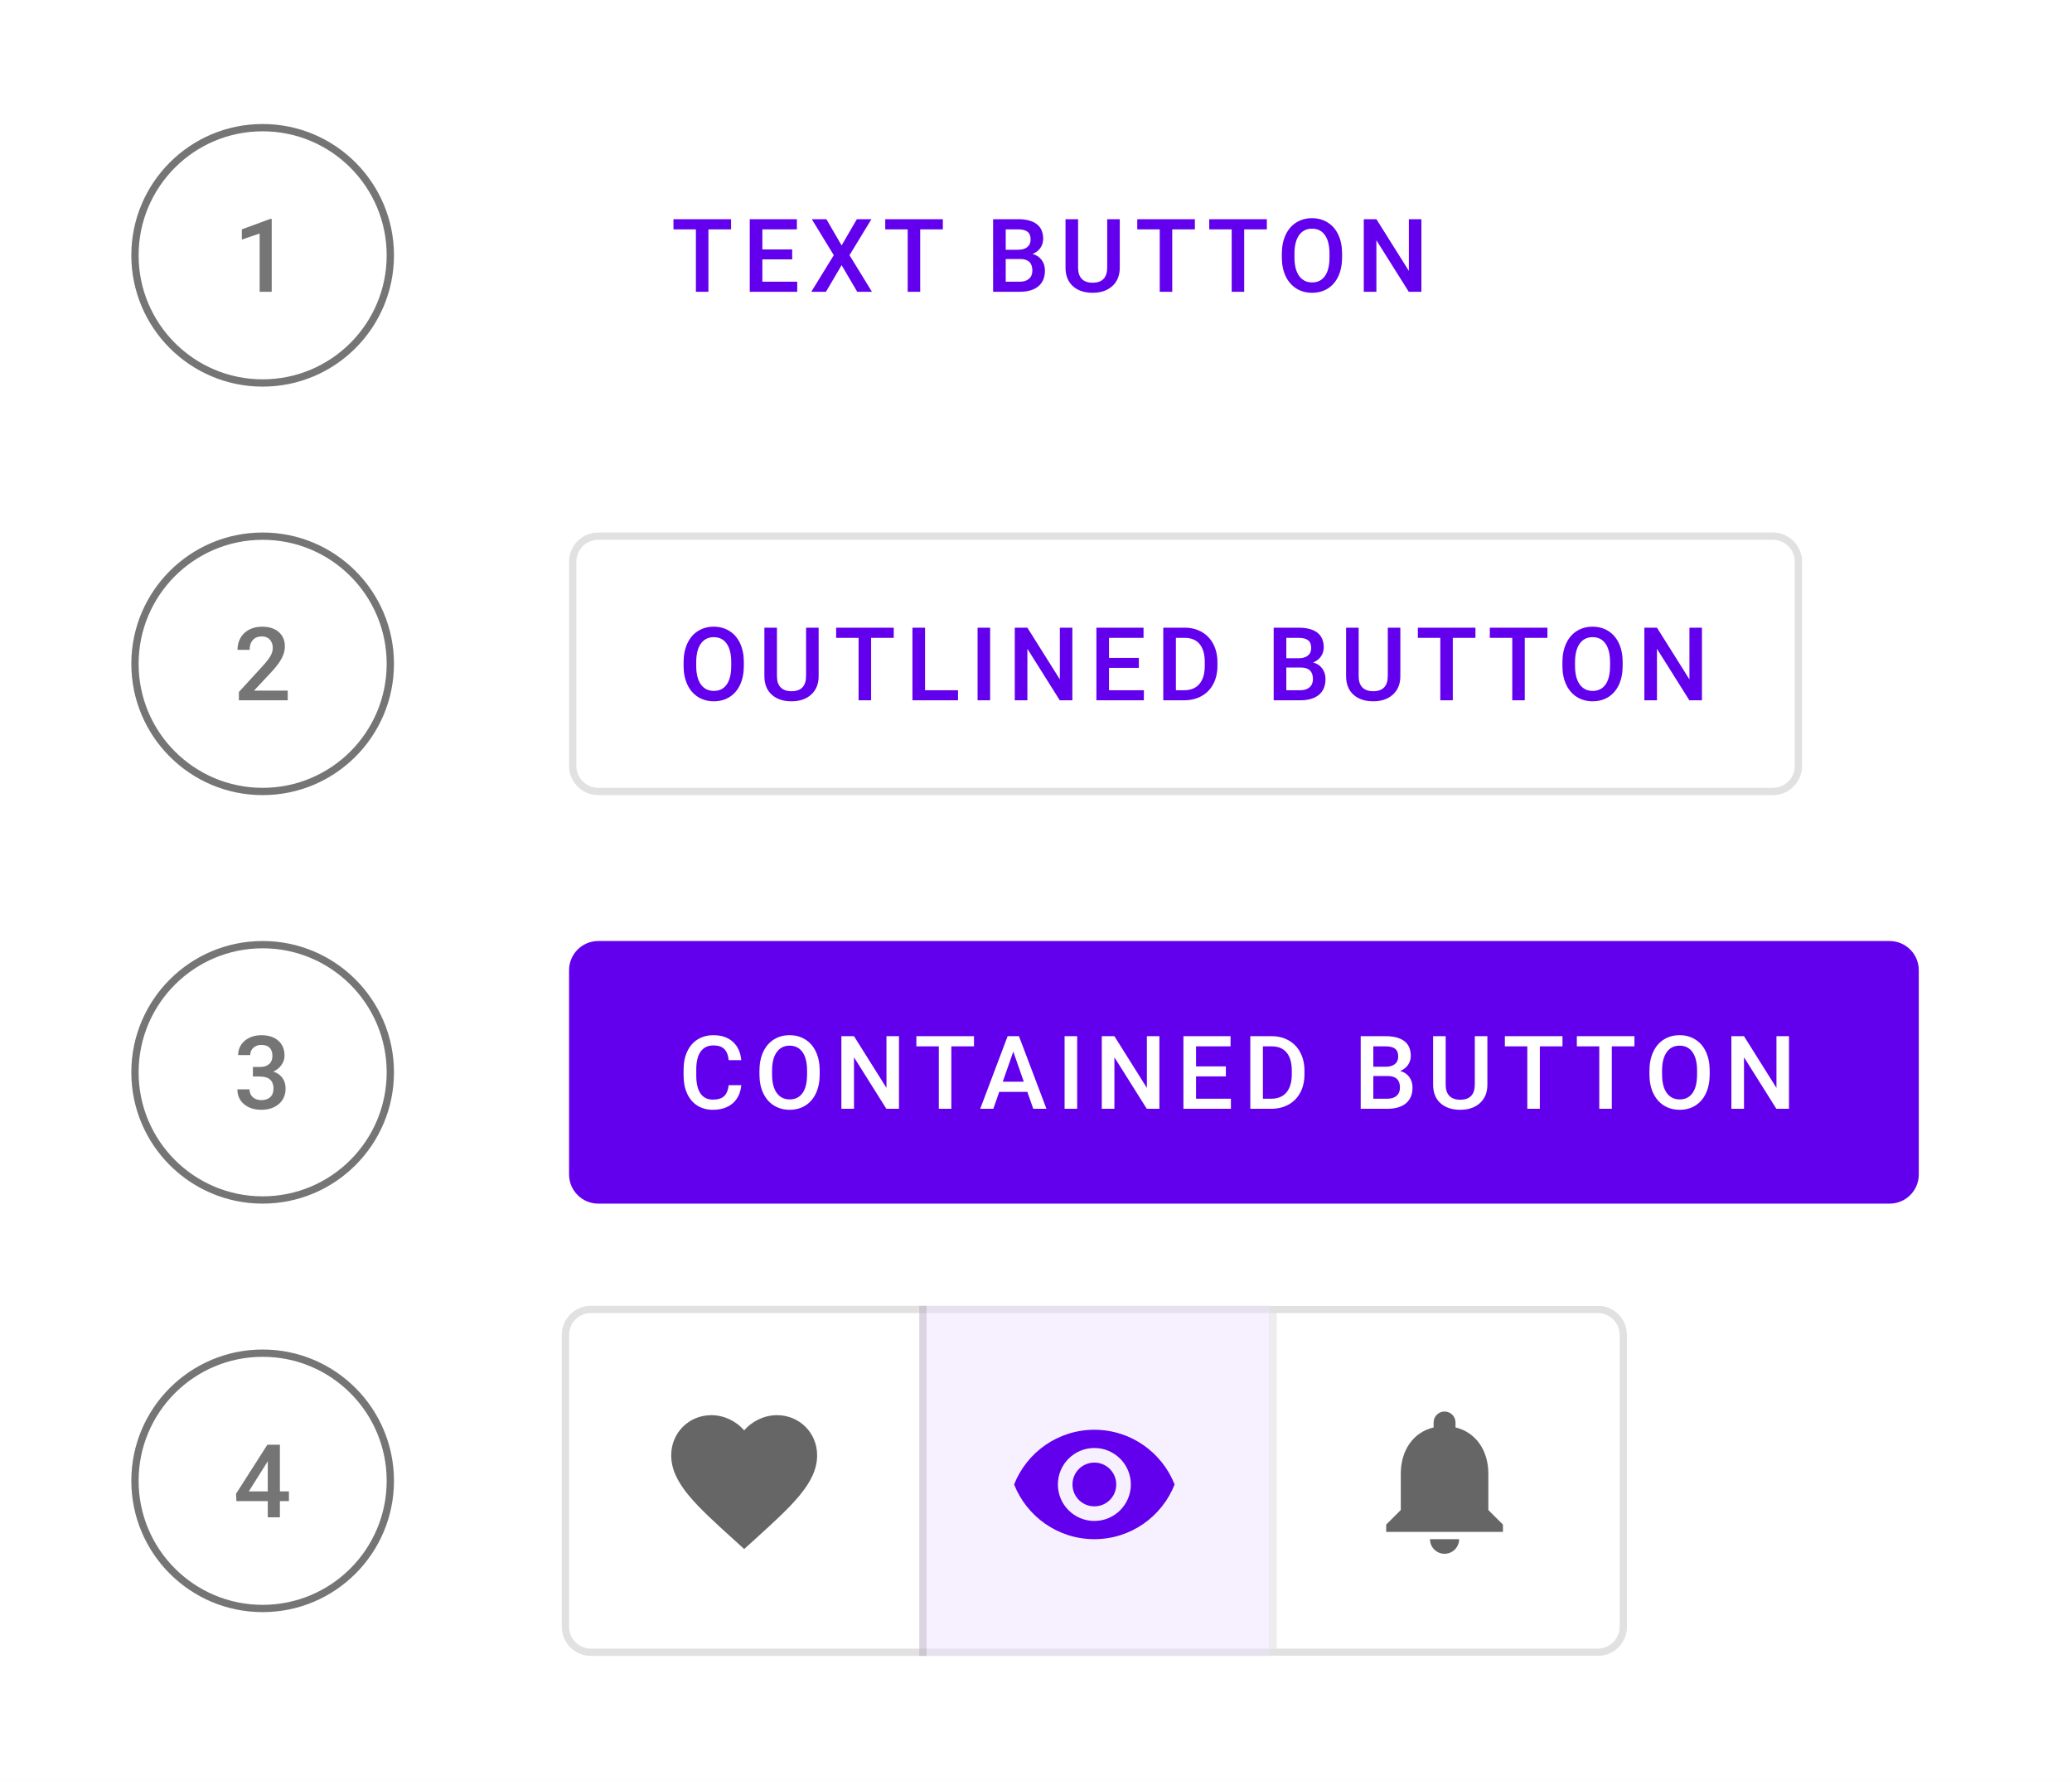
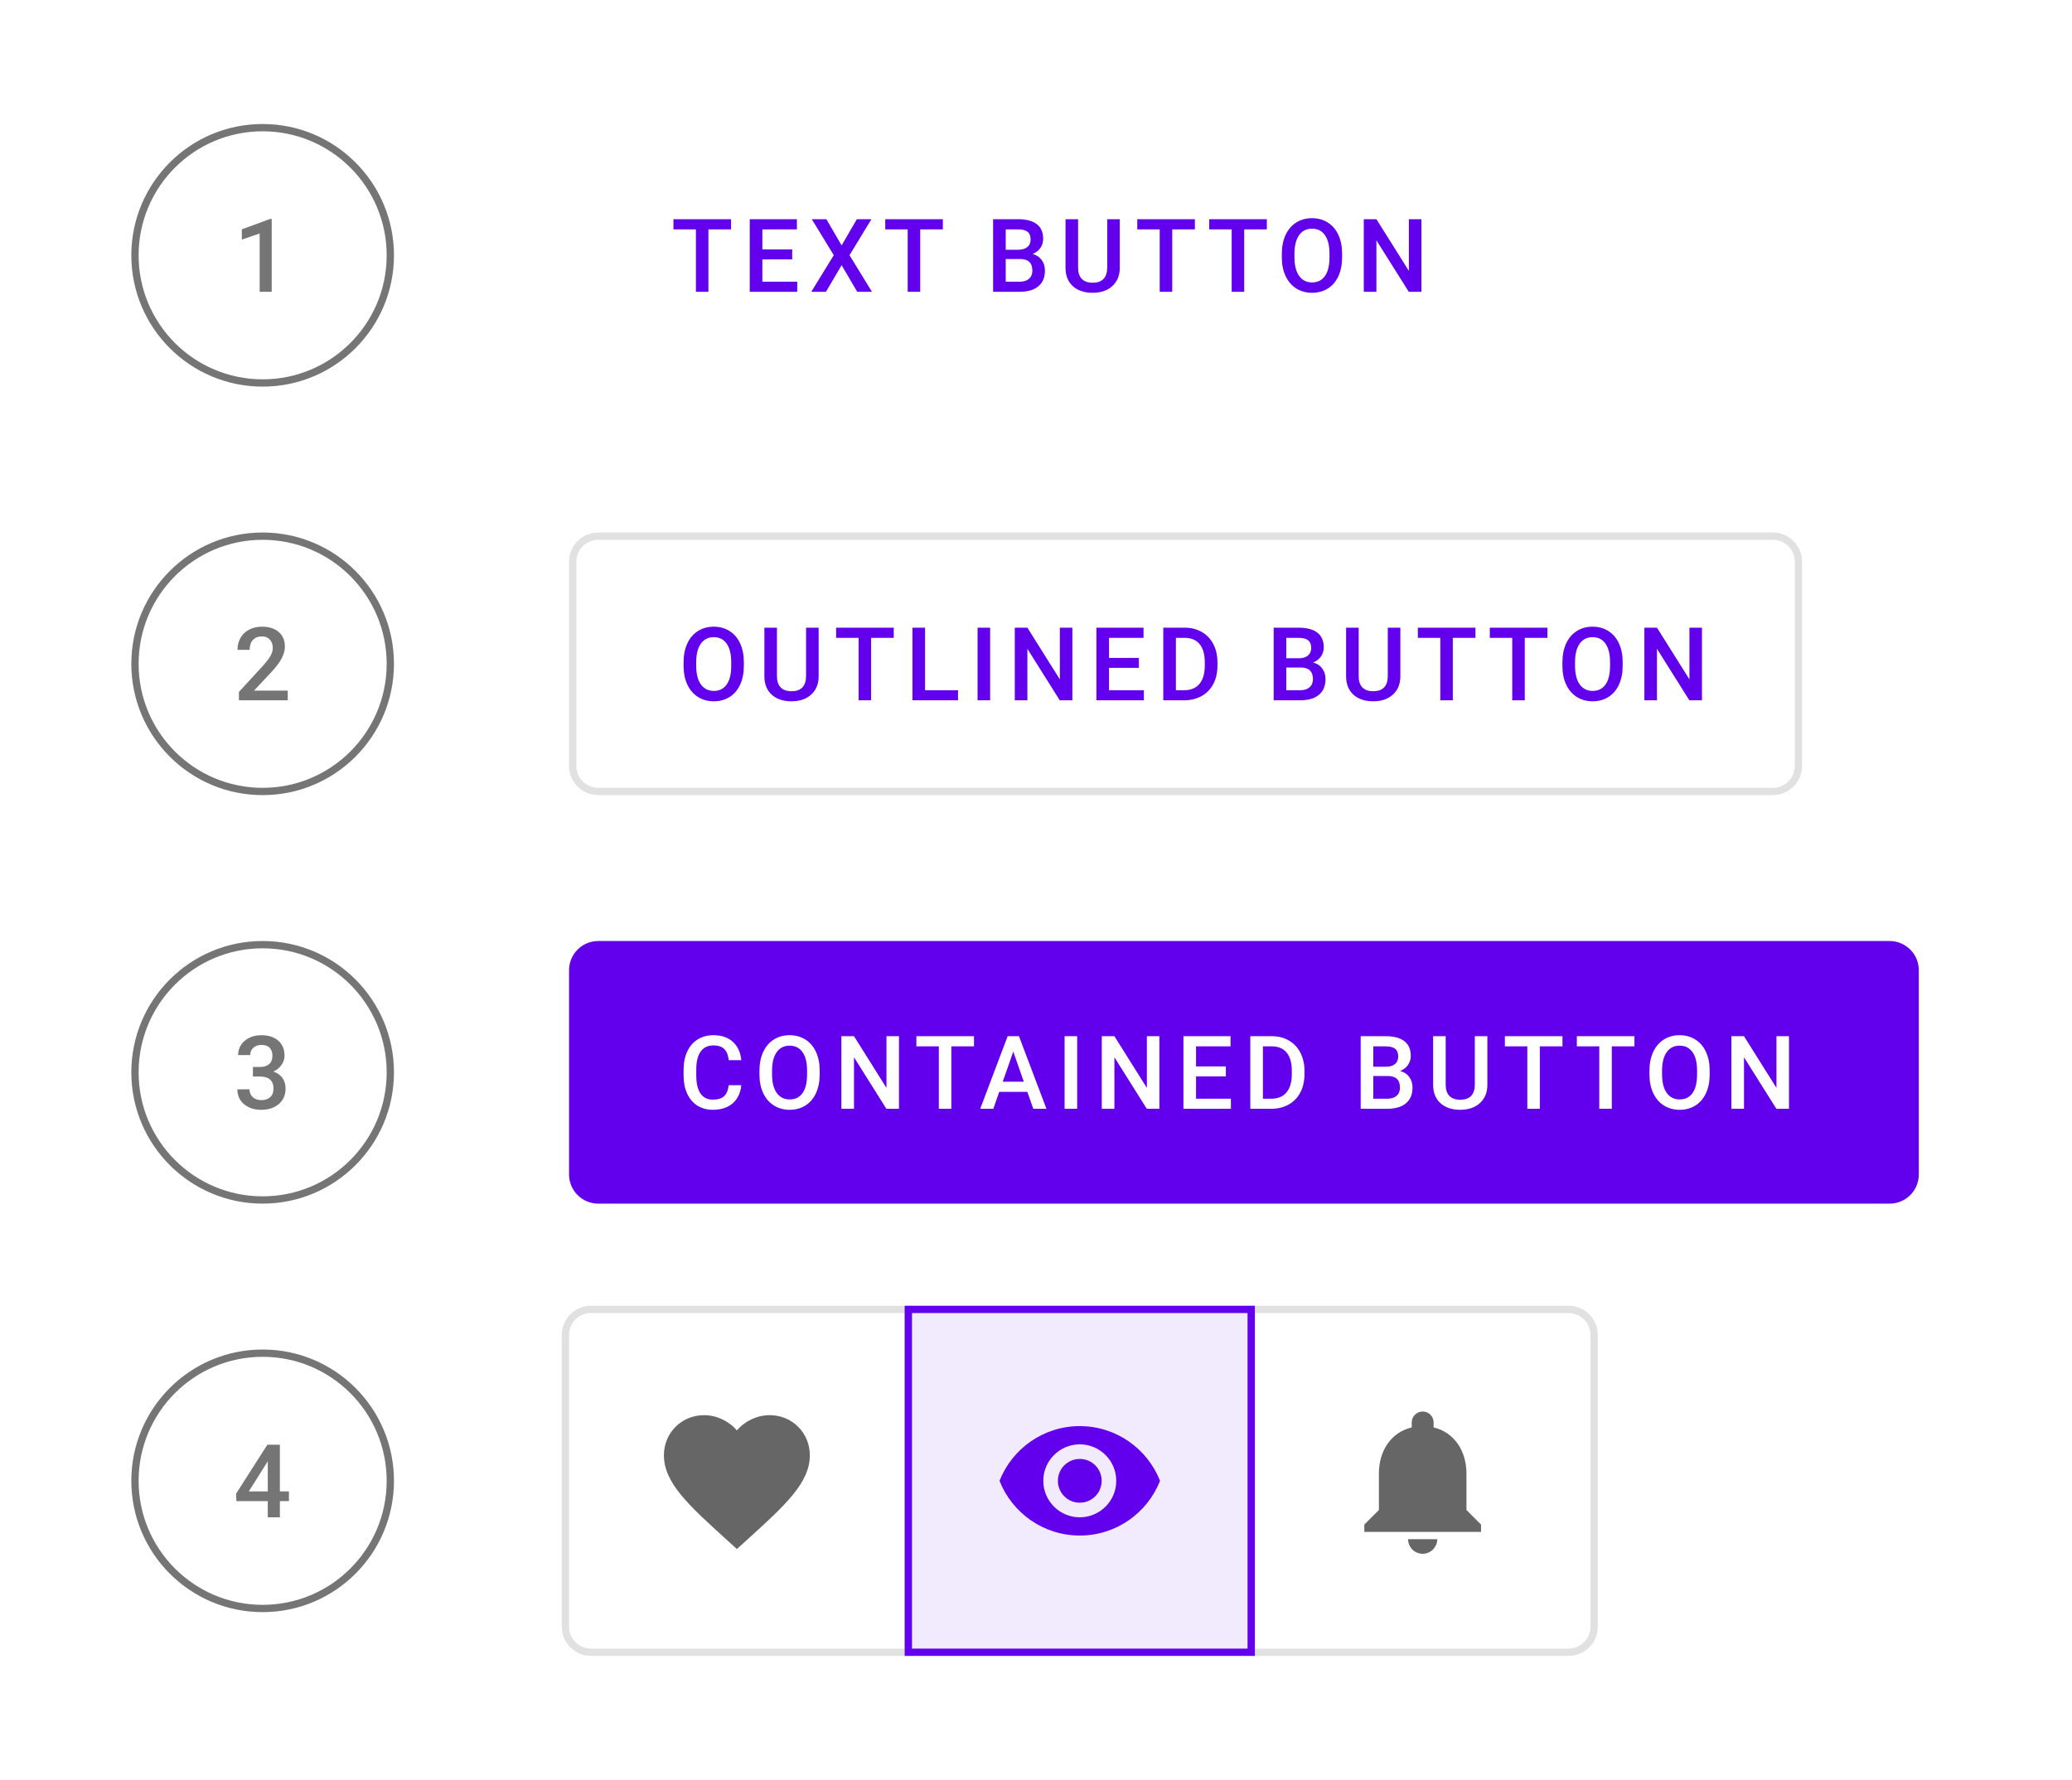
- <svg xmlns="http://www.w3.org/2000/svg" width="284" height="244" viewBox="0 0 284 244" fill="none">
-   <rect width="284" height="244" fill="white" />
-   <path d="M100.203 31.441H97.1V40H95.384V31.441H92.308V30.047H100.203V31.441ZM108.583 35.557H104.495V38.619H109.273V40H102.766V30.047H109.226V31.441H104.495V34.19H108.583V35.557ZM115.356 33.643L117.448 30.047H119.444L116.437 34.982L119.513 40H117.496L115.356 36.35L113.21 40H111.2L114.283 34.982L111.269 30.047H113.265L115.356 33.643ZM129.232 31.441H126.129V40H124.413V31.441H121.337V30.047H129.232V31.441ZM136.121 40V30.047H139.532C140.658 30.047 141.515 30.273 142.103 30.724C142.69 31.175 142.984 31.847 142.984 32.74C142.984 33.196 142.861 33.606 142.615 33.971C142.369 34.335 142.009 34.618 141.535 34.818C142.073 34.964 142.488 35.24 142.779 35.645C143.076 36.047 143.224 36.53 143.224 37.095C143.224 38.029 142.923 38.747 142.321 39.248C141.724 39.749 140.868 40 139.751 40H136.121ZM137.851 35.509V38.619H139.771C140.314 38.619 140.738 38.485 141.043 38.216C141.348 37.947 141.501 37.573 141.501 37.095C141.501 36.06 140.972 35.532 139.915 35.509H137.851ZM137.851 34.237H139.546C140.084 34.237 140.503 34.117 140.804 33.875C141.109 33.629 141.262 33.283 141.262 32.836C141.262 32.344 141.12 31.988 140.838 31.77C140.56 31.551 140.125 31.441 139.532 31.441H137.851V34.237ZM153.483 30.047V36.698C153.483 37.755 153.144 38.594 152.465 39.214C151.79 39.829 150.89 40.137 149.765 40.137C148.625 40.137 147.721 39.834 147.051 39.227C146.381 38.617 146.046 37.772 146.046 36.691V30.047H147.769V36.705C147.769 37.37 147.937 37.879 148.274 38.23C148.612 38.58 149.108 38.756 149.765 38.756C151.095 38.756 151.761 38.054 151.761 36.65V30.047H153.483ZM163.777 31.441H160.674V40H158.958V31.441H155.882V30.047H163.777V31.441ZM173.641 31.441H170.537V40H168.821V31.441H165.745V30.047H173.641V31.441ZM183.955 35.283C183.955 36.258 183.786 37.115 183.449 37.853C183.112 38.587 182.629 39.152 182 39.549C181.376 39.941 180.656 40.137 179.84 40.137C179.033 40.137 178.313 39.941 177.68 39.549C177.051 39.152 176.563 38.59 176.217 37.86C175.875 37.131 175.702 36.29 175.697 35.338V34.777C175.697 33.807 175.868 32.95 176.21 32.207C176.556 31.464 177.042 30.897 177.666 30.505C178.295 30.108 179.015 29.91 179.826 29.91C180.637 29.91 181.355 30.106 181.979 30.498C182.608 30.885 183.094 31.446 183.436 32.18C183.777 32.909 183.951 33.759 183.955 34.73V35.283ZM182.226 34.764C182.226 33.661 182.016 32.815 181.597 32.227C181.182 31.64 180.592 31.346 179.826 31.346C179.079 31.346 178.493 31.64 178.069 32.227C177.65 32.811 177.436 33.638 177.427 34.709V35.283C177.427 36.377 177.639 37.222 178.062 37.819C178.491 38.416 179.083 38.715 179.84 38.715C180.605 38.715 181.193 38.423 181.604 37.84C182.018 37.257 182.226 36.404 182.226 35.283V34.764ZM194.823 40H193.094L188.657 32.938V40H186.928V30.047H188.657L193.107 37.136V30.047H194.823V40Z" fill="#6200EE" />
-   <rect x="78.5" y="73.5" width="168" height="35" rx="3.5" stroke="black" stroke-opacity="0.12" />
-   <path d="M101.955 91.283C101.955 92.258 101.786 93.115 101.449 93.853C101.112 94.587 100.629 95.152 100 95.549C99.376 95.941 98.656 96.137 97.84 96.137C97.033 96.137 96.313 95.941 95.68 95.549C95.051 95.152 94.563 94.59 94.217 93.86C93.875 93.131 93.702 92.29 93.697 91.338V90.777C93.697 89.807 93.868 88.95 94.21 88.207C94.556 87.464 95.042 86.897 95.666 86.505C96.295 86.108 97.015 85.91 97.826 85.91C98.637 85.91 99.355 86.106 99.98 86.498C100.608 86.885 101.094 87.446 101.436 88.18C101.777 88.909 101.951 89.759 101.955 90.73V91.283ZM100.226 90.764C100.226 89.661 100.016 88.815 99.597 88.228C99.182 87.64 98.592 87.346 97.826 87.346C97.079 87.346 96.493 87.64 96.069 88.228C95.65 88.811 95.436 89.638 95.427 90.709V91.283C95.427 92.377 95.639 93.222 96.062 93.819C96.491 94.416 97.083 94.715 97.84 94.715C98.606 94.715 99.193 94.423 99.603 93.84C100.018 93.257 100.226 92.404 100.226 91.283V90.764ZM112.208 86.047V92.698C112.208 93.755 111.868 94.594 111.189 95.214C110.515 95.829 109.615 96.137 108.489 96.137C107.35 96.137 106.445 95.834 105.775 95.228C105.105 94.617 104.771 93.772 104.771 92.691V86.047H106.493V92.705C106.493 93.37 106.662 93.879 106.999 94.23C107.336 94.58 107.833 94.756 108.489 94.756C109.82 94.756 110.485 94.054 110.485 92.65V86.047H112.208ZM122.502 87.441H119.398V96H117.683V87.441H114.606V86.047H122.502V87.441ZM126.794 94.619H131.312V96H125.064V86.047H126.794V94.619ZM135.714 96H133.991V86.047H135.714V96ZM146.985 96H145.256L140.819 88.939V96H139.09V86.047H140.819L145.27 93.136V86.047H146.985V96ZM156.097 91.557H152.009V94.619H156.787V96H150.279V86.047H156.739V87.441H152.009V90.189H156.097V91.557ZM159.445 96V86.047H162.385C163.264 86.047 164.044 86.243 164.723 86.635C165.406 87.027 165.935 87.583 166.309 88.303C166.682 89.023 166.869 89.848 166.869 90.777V91.276C166.869 92.22 166.68 93.049 166.302 93.765C165.928 94.48 165.393 95.032 164.695 95.419C164.003 95.806 163.207 96 162.31 96H159.445ZM161.175 87.441V94.619H162.303C163.21 94.619 163.905 94.337 164.388 93.772C164.875 93.202 165.124 92.386 165.133 91.324V90.77C165.133 89.69 164.898 88.866 164.429 88.296C163.959 87.726 163.278 87.441 162.385 87.441H161.175ZM174.578 96V86.047H177.989C179.115 86.047 179.972 86.272 180.56 86.724C181.147 87.175 181.441 87.847 181.441 88.74C181.441 89.196 181.318 89.606 181.072 89.971C180.826 90.335 180.466 90.618 179.992 90.818C180.53 90.964 180.945 91.24 181.236 91.645C181.533 92.046 181.681 92.53 181.681 93.095C181.681 94.029 181.38 94.747 180.778 95.248C180.181 95.749 179.325 96 178.208 96H174.578ZM176.308 91.509V94.619H178.229C178.771 94.619 179.195 94.485 179.5 94.216C179.805 93.947 179.958 93.573 179.958 93.095C179.958 92.06 179.429 91.532 178.372 91.509H176.308ZM176.308 90.237H178.003C178.541 90.237 178.96 90.117 179.261 89.875C179.566 89.629 179.719 89.283 179.719 88.836C179.719 88.344 179.577 87.988 179.295 87.769C179.017 87.551 178.582 87.441 177.989 87.441H176.308V90.237ZM191.94 86.047V92.698C191.94 93.755 191.601 94.594 190.922 95.214C190.247 95.829 189.347 96.137 188.222 96.137C187.082 96.137 186.178 95.834 185.508 95.228C184.838 94.617 184.503 93.772 184.503 92.691V86.047H186.226V92.705C186.226 93.37 186.394 93.879 186.731 94.23C187.069 94.58 187.565 94.756 188.222 94.756C189.552 94.756 190.218 94.054 190.218 92.65V86.047H191.94ZM202.234 87.441H199.131V96H197.415V87.441H194.339V86.047H202.234V87.441ZM212.098 87.441H208.994V96H207.278V87.441H204.202V86.047H212.098V87.441ZM222.412 91.283C222.412 92.258 222.243 93.115 221.906 93.853C221.569 94.587 221.086 95.152 220.457 95.549C219.833 95.941 219.113 96.137 218.297 96.137C217.49 96.137 216.77 95.941 216.137 95.549C215.508 95.152 215.02 94.59 214.674 93.86C214.332 93.131 214.159 92.29 214.154 91.338V90.777C214.154 89.807 214.325 88.95 214.667 88.207C215.013 87.464 215.499 86.897 216.123 86.505C216.752 86.108 217.472 85.91 218.283 85.91C219.094 85.91 219.812 86.106 220.437 86.498C221.065 86.885 221.551 87.446 221.893 88.18C222.234 88.909 222.408 89.759 222.412 90.73V91.283ZM220.683 90.764C220.683 89.661 220.473 88.815 220.054 88.228C219.639 87.64 219.049 87.346 218.283 87.346C217.536 87.346 216.95 87.64 216.526 88.228C216.107 88.811 215.893 89.638 215.884 90.709V91.283C215.884 92.377 216.096 93.222 216.52 93.819C216.948 94.416 217.54 94.715 218.297 94.715C219.062 94.715 219.65 94.423 220.061 93.84C220.475 93.257 220.683 92.404 220.683 91.283V90.764ZM233.28 96H231.551L227.114 88.939V96H225.385V86.047H227.114L231.564 93.136V86.047H233.28V96Z" fill="#6200EE" />
-   <rect x="78" y="129" width="185" height="36" rx="4" fill="#6200EE" />
-   <path d="M101.606 148.76C101.506 149.822 101.114 150.651 100.431 151.248C99.747 151.84 98.838 152.137 97.703 152.137C96.91 152.137 96.211 151.95 95.605 151.576C95.003 151.198 94.538 150.662 94.21 149.97C93.882 149.277 93.711 148.473 93.697 147.557V146.627C93.697 145.688 93.864 144.861 94.196 144.146C94.529 143.43 95.005 142.879 95.625 142.491C96.249 142.104 96.969 141.91 97.785 141.91C98.883 141.91 99.768 142.209 100.438 142.806C101.107 143.403 101.497 144.246 101.606 145.335H99.884C99.802 144.619 99.592 144.104 99.255 143.79C98.922 143.471 98.432 143.312 97.785 143.312C97.033 143.312 96.454 143.587 96.049 144.139C95.648 144.686 95.443 145.49 95.434 146.552V147.434C95.434 148.509 95.625 149.329 96.008 149.895C96.395 150.46 96.96 150.742 97.703 150.742C98.382 150.742 98.893 150.59 99.234 150.284C99.576 149.979 99.793 149.471 99.884 148.76H101.606ZM112.352 147.283C112.352 148.258 112.183 149.115 111.846 149.854C111.508 150.587 111.025 151.152 110.396 151.549C109.772 151.941 109.052 152.137 108.236 152.137C107.43 152.137 106.71 151.941 106.076 151.549C105.447 151.152 104.96 150.59 104.613 149.86C104.271 149.131 104.098 148.29 104.094 147.338V146.777C104.094 145.807 104.265 144.95 104.606 144.207C104.953 143.464 105.438 142.897 106.062 142.505C106.691 142.108 107.411 141.91 108.223 141.91C109.034 141.91 109.752 142.106 110.376 142.498C111.005 142.885 111.49 143.446 111.832 144.18C112.174 144.909 112.347 145.759 112.352 146.729V147.283ZM110.622 146.764C110.622 145.661 110.412 144.815 109.993 144.228C109.578 143.64 108.988 143.346 108.223 143.346C107.475 143.346 106.89 143.64 106.466 144.228C106.047 144.811 105.832 145.638 105.823 146.709V147.283C105.823 148.377 106.035 149.222 106.459 149.819C106.887 150.416 107.48 150.715 108.236 150.715C109.002 150.715 109.59 150.423 110 149.84C110.415 149.257 110.622 148.404 110.622 147.283V146.764ZM123.22 152H121.49L117.054 144.938V152H115.324V142.047H117.054L121.504 149.136V142.047H123.22V152ZM133.5 143.441H130.396V152H128.681V143.441H125.604V142.047H133.5V143.441ZM140.813 149.683H136.958L136.151 152H134.354L138.113 142.047H139.665L143.432 152H141.627L140.813 149.683ZM137.443 148.288H140.328L138.886 144.159L137.443 148.288ZM147.642 152H145.919V142.047H147.642V152ZM158.913 152H157.184L152.747 144.938V152H151.018V142.047H152.747L157.197 149.136V142.047H158.913V152ZM168.024 147.557H163.937V150.619H168.715V152H162.207V142.047H168.667V143.441H163.937V146.189H168.024V147.557ZM171.373 152V142.047H174.312C175.192 142.047 175.971 142.243 176.65 142.635C177.334 143.027 177.863 143.583 178.236 144.303C178.61 145.023 178.797 145.848 178.797 146.777V147.276C178.797 148.22 178.608 149.049 178.229 149.765C177.856 150.48 177.32 151.032 176.623 151.419C175.93 151.806 175.135 152 174.237 152H171.373ZM173.103 143.441V150.619H174.23C175.137 150.619 175.832 150.337 176.315 149.771C176.803 149.202 177.051 148.386 177.061 147.324V146.771C177.061 145.69 176.826 144.866 176.356 144.296C175.887 143.726 175.206 143.441 174.312 143.441H173.103ZM186.506 152V142.047H189.917C191.043 142.047 191.899 142.272 192.487 142.724C193.075 143.175 193.369 143.847 193.369 144.74C193.369 145.196 193.246 145.606 193 145.971C192.754 146.335 192.394 146.618 191.92 146.818C192.458 146.964 192.872 147.24 193.164 147.646C193.46 148.047 193.608 148.53 193.608 149.095C193.608 150.029 193.308 150.747 192.706 151.248C192.109 151.749 191.252 152 190.136 152H186.506ZM188.235 147.509V150.619H190.156C190.699 150.619 191.122 150.485 191.428 150.216C191.733 149.947 191.886 149.573 191.886 149.095C191.886 148.06 191.357 147.532 190.3 147.509H188.235ZM188.235 146.237H189.931C190.468 146.237 190.888 146.117 191.188 145.875C191.494 145.629 191.646 145.283 191.646 144.836C191.646 144.344 191.505 143.988 191.223 143.77C190.945 143.551 190.509 143.441 189.917 143.441H188.235V146.237ZM203.868 142.047V148.698C203.868 149.756 203.529 150.594 202.85 151.214C202.175 151.829 201.275 152.137 200.149 152.137C199.01 152.137 198.105 151.834 197.436 151.228C196.766 150.617 196.431 149.771 196.431 148.691V142.047H198.153V148.705C198.153 149.37 198.322 149.879 198.659 150.229C198.996 150.58 199.493 150.756 200.149 150.756C201.48 150.756 202.146 150.054 202.146 148.65V142.047H203.868ZM214.162 143.441H211.059V152H209.343V143.441H206.267V142.047H214.162V143.441ZM224.025 143.441H220.922V152H219.206V143.441H216.13V142.047H224.025V143.441ZM234.34 147.283C234.34 148.258 234.171 149.115 233.834 149.854C233.497 150.587 233.014 151.152 232.385 151.549C231.76 151.941 231.04 152.137 230.225 152.137C229.418 152.137 228.698 151.941 228.064 151.549C227.436 151.152 226.948 150.59 226.602 149.86C226.26 149.131 226.087 148.29 226.082 147.338V146.777C226.082 145.807 226.253 144.95 226.595 144.207C226.941 143.464 227.426 142.897 228.051 142.505C228.68 142.108 229.4 141.91 230.211 141.91C231.022 141.91 231.74 142.106 232.364 142.498C232.993 142.885 233.479 143.446 233.82 144.18C234.162 144.909 234.335 145.759 234.34 146.729V147.283ZM232.61 146.764C232.61 145.661 232.401 144.815 231.981 144.228C231.567 143.64 230.977 143.346 230.211 143.346C229.464 143.346 228.878 143.64 228.454 144.228C228.035 144.811 227.821 145.638 227.812 146.709V147.283C227.812 148.377 228.023 149.222 228.447 149.819C228.876 150.416 229.468 150.715 230.225 150.715C230.99 150.715 231.578 150.423 231.988 149.84C232.403 149.257 232.61 148.404 232.61 147.283V146.764ZM245.208 152H243.479L239.042 144.938V152H237.312V142.047H239.042L243.492 149.136V142.047H245.208V152Z" fill="white" />
-   <rect x="126.25" y="179.25" width="47.5" height="0.5" stroke="#212121" stroke-opacity="0.08" stroke-width="0.5" />
-   <rect x="126.25" y="226.25" width="47.5" height="0.5" stroke="#212121" stroke-opacity="0.08" stroke-width="0.5" />
-   <rect x="126" y="179" width="48" height="48" fill="#BB86FC" fill-opacity="0.12" />
-   <mask id="mask0" mask-type="alpha" maskUnits="userSpaceOnUse" x="126" y="179" width="48" height="48">
-     <rect x="126" y="179" width="48" height="48" fill="white" />
-   </mask>
-   <g mask="url(#mask0)">
-     <path fill-rule="evenodd" clip-rule="evenodd" d="M150 196C145 196 140.73 199.11 139 203.5C140.73 207.89 145 211 150 211C155 211 159.27 207.89 161 203.5C159.27 199.11 155 196 150 196ZM150 208.5C147.24 208.5 145 206.26 145 203.5C145 200.74 147.24 198.5 150 198.5C152.76 198.5 155 200.74 155 203.5C155 206.26 152.76 208.5 150 208.5ZM150 200.5C148.34 200.5 147 201.84 147 203.5C147 205.16 148.34 206.5 150 206.5C151.66 206.5 153 205.16 153 203.5C153 201.84 151.66 200.5 150 200.5Z" fill="#6200EE" />
+ <svg xmlns="http://www.w3.org/2000/svg" width="284px" height="244px" viewBox="0 0 284 244" version="1.1">
+   <g id="Artboard" stroke="none" stroke-width="1" fill="none" fill-rule="evenodd">
+     <rect fill="#FFFFFF" x="0" y="0" width="284" height="244" />
+     <path d="M100.203,31.441 L97.1,31.441 L97.1,40 L95.384,40 L95.384,31.441 L92.308,31.441 L92.308,30.047 L100.203,30.047 L100.203,31.441 Z M108.583,35.557 L104.495,35.557 L104.495,38.619 L109.273,38.619 L109.273,40 L102.766,40 L102.766,30.047 L109.226,30.047 L109.226,31.441 L104.495,31.441 L104.495,34.19 L108.583,34.19 L108.583,35.557 Z M115.356,33.643 L117.448,30.047 L119.444,30.047 L116.437,34.982 L119.513,40 L117.496,40 L115.356,36.35 L113.21,40 L111.2,40 L114.283,34.982 L111.269,30.047 L113.265,30.047 L115.356,33.643 Z M129.232,31.441 L126.129,31.441 L126.129,40 L124.413,40 L124.413,31.441 L121.337,31.441 L121.337,30.047 L129.232,30.047 L129.232,31.441 Z M136.121,40 L136.121,30.047 L139.532,30.047 C140.658,30.047 141.515,30.273 142.103,30.724 C142.69,31.175 142.984,31.847 142.984,32.74 C142.984,33.196 142.861,33.606 142.615,33.971 C142.369,34.335 142.009,34.618 141.535,34.818 C142.073,34.964 142.488,35.24 142.779,35.645 C143.076,36.047 143.224,36.53 143.224,37.095 C143.224,38.029 142.923,38.747 142.321,39.248 C141.724,39.749 140.868,40 139.751,40 L136.121,40 Z M137.851,35.509 L137.851,38.619 L139.771,38.619 C140.314,38.619 140.738,38.485 141.043,38.216 C141.348,37.947 141.501,37.573 141.501,37.095 C141.501,36.06 140.972,35.532 139.915,35.509 L137.851,35.509 Z M137.851,34.237 L139.546,34.237 C140.084,34.237 140.503,34.117 140.804,33.875 C141.109,33.629 141.262,33.283 141.262,32.836 C141.262,32.344 141.12,31.988 140.838,31.77 C140.56,31.551 140.125,31.441 139.532,31.441 L137.851,31.441 L137.851,34.237 Z M153.483,30.047 L153.483,36.698 C153.483,37.755 153.144,38.594 152.465,39.214 C151.79,39.829 150.89,40.137 149.765,40.137 C148.625,40.137 147.721,39.834 147.051,39.227 C146.381,38.617 146.046,37.772 146.046,36.691 L146.046,30.047 L147.769,30.047 L147.769,36.705 C147.769,37.37 147.937,37.879 148.274,38.23 C148.612,38.58 149.108,38.756 149.765,38.756 C151.095,38.756 151.761,38.054 151.761,36.65 L151.761,30.047 L153.483,30.047 Z M163.777,31.441 L160.674,31.441 L160.674,40 L158.958,40 L158.958,31.441 L155.882,31.441 L155.882,30.047 L163.777,30.047 L163.777,31.441 Z M173.641,31.441 L170.537,31.441 L170.537,40 L168.821,40 L168.821,31.441 L165.745,31.441 L165.745,30.047 L173.641,30.047 L173.641,31.441 Z M183.955,35.283 C183.955,36.258 183.786,37.115 183.449,37.853 C183.112,38.587 182.629,39.152 182,39.549 C181.376,39.941 180.656,40.137 179.84,40.137 C179.033,40.137 178.313,39.941 177.68,39.549 C177.051,39.152 176.563,38.59 176.217,37.86 C175.875,37.131 175.702,36.29 175.697,35.338 L175.697,34.777 C175.697,33.807 175.868,32.95 176.21,32.207 C176.556,31.464 177.042,30.897 177.666,30.505 C178.295,30.108 179.015,29.91 179.826,29.91 C180.637,29.91 181.355,30.106 181.979,30.498 C182.608,30.885 183.094,31.446 183.436,32.18 C183.777,32.909 183.951,33.759 183.955,34.73 L183.955,35.283 Z M182.226,34.764 C182.226,33.661 182.016,32.815 181.597,32.227 C181.182,31.64 180.592,31.346 179.826,31.346 C179.079,31.346 178.493,31.64 178.069,32.227 C177.65,32.811 177.436,33.638 177.427,34.709 L177.427,35.283 C177.427,36.377 177.639,37.222 178.062,37.819 C178.491,38.416 179.083,38.715 179.84,38.715 C180.605,38.715 181.193,38.423 181.604,37.84 C182.018,37.257 182.226,36.404 182.226,35.283 L182.226,34.764 Z M194.823,40 L193.094,40 L188.657,32.938 L188.657,40 L186.928,40 L186.928,30.047 L188.657,30.047 L193.107,37.136 L193.107,30.047 L194.823,30.047 L194.823,40 Z" id="Shape" fill="#6200EE" fill-rule="nonzero" />
+     <rect id="Rectangle" stroke-opacity="0.12" stroke="#000000" x="78.5" y="73.5" width="168" height="35" rx="3.5" />
+     <path d="M101.955,91.283 C101.955,92.258 101.786,93.115 101.449,93.853 C101.112,94.587 100.629,95.152 100,95.549 C99.376,95.941 98.656,96.137 97.84,96.137 C97.033,96.137 96.313,95.941 95.68,95.549 C95.051,95.152 94.563,94.59 94.217,93.86 C93.875,93.131 93.702,92.29 93.697,91.338 L93.697,90.777 C93.697,89.807 93.868,88.95 94.21,88.207 C94.556,87.464 95.042,86.897 95.666,86.505 C96.295,86.108 97.015,85.91 97.826,85.91 C98.637,85.91 99.355,86.106 99.98,86.498 C100.608,86.885 101.094,87.446 101.436,88.18 C101.777,88.909 101.951,89.759 101.955,90.73 L101.955,91.283 Z M100.226,90.764 C100.226,89.661 100.016,88.815 99.597,88.228 C99.182,87.64 98.592,87.346 97.826,87.346 C97.079,87.346 96.493,87.64 96.069,88.228 C95.65,88.811 95.436,89.638 95.427,90.709 L95.427,91.283 C95.427,92.377 95.639,93.222 96.062,93.819 C96.491,94.416 97.083,94.715 97.84,94.715 C98.606,94.715 99.193,94.423 99.603,93.84 C100.018,93.257 100.226,92.404 100.226,91.283 L100.226,90.764 Z M112.208,86.047 L112.208,92.698 C112.208,93.755 111.868,94.594 111.189,95.214 C110.515,95.829 109.615,96.137 108.489,96.137 C107.35,96.137 106.445,95.834 105.775,95.228 C105.105,94.617 104.771,93.772 104.771,92.691 L104.771,86.047 L106.493,86.047 L106.493,92.705 C106.493,93.37 106.662,93.879 106.999,94.23 C107.336,94.58 107.833,94.756 108.489,94.756 C109.82,94.756 110.485,94.054 110.485,92.65 L110.485,86.047 L112.208,86.047 Z M122.502,87.441 L119.398,87.441 L119.398,96 L117.683,96 L117.683,87.441 L114.606,87.441 L114.606,86.047 L122.502,86.047 L122.502,87.441 Z M126.794,94.619 L131.312,94.619 L131.312,96 L125.064,96 L125.064,86.047 L126.794,86.047 L126.794,94.619 Z M135.714,96 L133.991,96 L133.991,86.047 L135.714,86.047 L135.714,96 Z M146.985,96 L145.256,96 L140.819,88.939 L140.819,96 L139.09,96 L139.09,86.047 L140.819,86.047 L145.27,93.136 L145.27,86.047 L146.985,86.047 L146.985,96 Z M156.097,91.557 L152.009,91.557 L152.009,94.619 L156.787,94.619 L156.787,96 L150.279,96 L150.279,86.047 L156.739,86.047 L156.739,87.441 L152.009,87.441 L152.009,90.189 L156.097,90.189 L156.097,91.557 Z M159.445,96 L159.445,86.047 L162.385,86.047 C163.264,86.047 164.044,86.243 164.723,86.635 C165.406,87.027 165.935,87.583 166.309,88.303 C166.682,89.023 166.869,89.848 166.869,90.777 L166.869,91.276 C166.869,92.22 166.68,93.049 166.302,93.765 C165.928,94.48 165.393,95.032 164.695,95.419 C164.003,95.806 163.207,96 162.31,96 L159.445,96 Z M161.175,87.441 L161.175,94.619 L162.303,94.619 C163.21,94.619 163.905,94.337 164.388,93.772 C164.875,93.202 165.124,92.386 165.133,91.324 L165.133,90.77 C165.133,89.69 164.898,88.866 164.429,88.296 C163.959,87.726 163.278,87.441 162.385,87.441 L161.175,87.441 Z M174.578,96 L174.578,86.047 L177.989,86.047 C179.115,86.047 179.972,86.272 180.56,86.724 C181.147,87.175 181.441,87.847 181.441,88.74 C181.441,89.196 181.318,89.606 181.072,89.971 C180.826,90.335 180.466,90.618 179.992,90.818 C180.53,90.964 180.945,91.24 181.236,91.645 C181.533,92.046 181.681,92.53 181.681,93.095 C181.681,94.029 181.38,94.747 180.778,95.248 C180.181,95.749 179.325,96 178.208,96 L174.578,96 Z M176.308,91.509 L176.308,94.619 L178.229,94.619 C178.771,94.619 179.195,94.485 179.5,94.216 C179.805,93.947 179.958,93.573 179.958,93.095 C179.958,92.06 179.429,91.532 178.372,91.509 L176.308,91.509 Z M176.308,90.237 L178.003,90.237 C178.541,90.237 178.96,90.117 179.261,89.875 C179.566,89.629 179.719,89.283 179.719,88.836 C179.719,88.344 179.577,87.988 179.295,87.769 C179.017,87.551 178.582,87.441 177.989,87.441 L176.308,87.441 L176.308,90.237 Z M191.94,86.047 L191.94,92.698 C191.94,93.755 191.601,94.594 190.922,95.214 C190.247,95.829 189.347,96.137 188.222,96.137 C187.082,96.137 186.178,95.834 185.508,95.228 C184.838,94.617 184.503,93.772 184.503,92.691 L184.503,86.047 L186.226,86.047 L186.226,92.705 C186.226,93.37 186.394,93.879 186.731,94.23 C187.069,94.58 187.565,94.756 188.222,94.756 C189.552,94.756 190.218,94.054 190.218,92.65 L190.218,86.047 L191.94,86.047 Z M202.234,87.441 L199.131,87.441 L199.131,96 L197.415,96 L197.415,87.441 L194.339,87.441 L194.339,86.047 L202.234,86.047 L202.234,87.441 Z M212.098,87.441 L208.994,87.441 L208.994,96 L207.278,96 L207.278,87.441 L204.202,87.441 L204.202,86.047 L212.098,86.047 L212.098,87.441 Z M222.412,91.283 C222.412,92.258 222.243,93.115 221.906,93.853 C221.569,94.587 221.086,95.152 220.457,95.549 C219.833,95.941 219.113,96.137 218.297,96.137 C217.49,96.137 216.77,95.941 216.137,95.549 C215.508,95.152 215.02,94.59 214.674,93.86 C214.332,93.131 214.159,92.29 214.154,91.338 L214.154,90.777 C214.154,89.807 214.325,88.95 214.667,88.207 C215.013,87.464 215.499,86.897 216.123,86.505 C216.752,86.108 217.472,85.91 218.283,85.91 C219.094,85.91 219.812,86.106 220.437,86.498 C221.065,86.885 221.551,87.446 221.893,88.18 C222.234,88.909 222.408,89.759 222.412,90.73 L222.412,91.283 Z M220.683,90.764 C220.683,89.661 220.473,88.815 220.054,88.228 C219.639,87.64 219.049,87.346 218.283,87.346 C217.536,87.346 216.95,87.64 216.526,88.228 C216.107,88.811 215.893,89.638 215.884,90.709 L215.884,91.283 C215.884,92.377 216.096,93.222 216.52,93.819 C216.948,94.416 217.54,94.715 218.297,94.715 C219.062,94.715 219.65,94.423 220.061,93.84 C220.475,93.257 220.683,92.404 220.683,91.283 L220.683,90.764 Z M233.28,96 L231.551,96 L227.114,88.939 L227.114,96 L225.385,96 L225.385,86.047 L227.114,86.047 L231.564,93.136 L231.564,86.047 L233.28,86.047 L233.28,96 Z" id="Shape" fill="#6200EE" fill-rule="nonzero" />
+     <rect id="Rectangle" fill="#6200EE" fill-rule="nonzero" x="78" y="129" width="185" height="36" rx="4" />
+     <path d="M101.606,148.76 C101.506,149.822 101.114,150.651 100.431,151.248 C99.747,151.84 98.838,152.137 97.703,152.137 C96.91,152.137 96.211,151.95 95.605,151.576 C95.003,151.198 94.538,150.662 94.21,149.97 C93.882,149.277 93.711,148.473 93.697,147.557 L93.697,146.627 C93.697,145.688 93.864,144.861 94.196,144.146 C94.529,143.43 95.005,142.879 95.625,142.491 C96.249,142.104 96.969,141.91 97.785,141.91 C98.883,141.91 99.768,142.209 100.438,142.806 C101.107,143.403 101.497,144.246 101.606,145.335 L99.884,145.335 C99.802,144.619 99.592,144.104 99.255,143.79 C98.922,143.471 98.432,143.312 97.785,143.312 C97.033,143.312 96.454,143.587 96.049,144.139 C95.648,144.686 95.443,145.49 95.434,146.552 L95.434,147.434 C95.434,148.509 95.625,149.329 96.008,149.895 C96.395,150.46 96.96,150.742 97.703,150.742 C98.382,150.742 98.893,150.59 99.234,150.284 C99.576,149.979 99.793,149.471 99.884,148.76 L101.606,148.76 Z M112.352,147.283 C112.352,148.258 112.183,149.115 111.846,149.854 C111.508,150.587 111.025,151.152 110.396,151.549 C109.772,151.941 109.052,152.137 108.236,152.137 C107.43,152.137 106.71,151.941 106.076,151.549 C105.447,151.152 104.96,150.59 104.613,149.86 C104.271,149.131 104.098,148.29 104.094,147.338 L104.094,146.777 C104.094,145.807 104.265,144.95 104.606,144.207 C104.953,143.464 105.438,142.897 106.062,142.505 C106.691,142.108 107.411,141.91 108.223,141.91 C109.034,141.91 109.752,142.106 110.376,142.498 C111.005,142.885 111.49,143.446 111.832,144.18 C112.174,144.909 112.347,145.759 112.352,146.729 L112.352,147.283 Z M110.622,146.764 C110.622,145.661 110.412,144.815 109.993,144.228 C109.578,143.64 108.988,143.346 108.223,143.346 C107.475,143.346 106.89,143.64 106.466,144.228 C106.047,144.811 105.832,145.638 105.823,146.709 L105.823,147.283 C105.823,148.377 106.035,149.222 106.459,149.819 C106.887,150.416 107.48,150.715 108.236,150.715 C109.002,150.715 109.59,150.423 110,149.84 C110.415,149.257 110.622,148.404 110.622,147.283 L110.622,146.764 Z M123.22,152 L121.49,152 L117.054,144.938 L117.054,152 L115.324,152 L115.324,142.047 L117.054,142.047 L121.504,149.136 L121.504,142.047 L123.22,142.047 L123.22,152 Z M133.5,143.441 L130.396,143.441 L130.396,152 L128.681,152 L128.681,143.441 L125.604,143.441 L125.604,142.047 L133.5,142.047 L133.5,143.441 Z M140.813,149.683 L136.958,149.683 L136.151,152 L134.354,152 L138.113,142.047 L139.665,142.047 L143.432,152 L141.627,152 L140.813,149.683 Z M137.443,148.288 L140.328,148.288 L138.886,144.159 L137.443,148.288 Z M147.642,152 L145.919,152 L145.919,142.047 L147.642,142.047 L147.642,152 Z M158.913,152 L157.184,152 L152.747,144.938 L152.747,152 L151.018,152 L151.018,142.047 L152.747,142.047 L157.197,149.136 L157.197,142.047 L158.913,142.047 L158.913,152 Z M168.024,147.557 L163.937,147.557 L163.937,150.619 L168.715,150.619 L168.715,152 L162.207,152 L162.207,142.047 L168.667,142.047 L168.667,143.441 L163.937,143.441 L163.937,146.189 L168.024,146.189 L168.024,147.557 Z M171.373,152 L171.373,142.047 L174.312,142.047 C175.192,142.047 175.971,142.243 176.65,142.635 C177.334,143.027 177.863,143.583 178.236,144.303 C178.61,145.023 178.797,145.848 178.797,146.777 L178.797,147.276 C178.797,148.22 178.608,149.049 178.229,149.765 C177.856,150.48 177.32,151.032 176.623,151.419 C175.93,151.806 175.135,152 174.237,152 L171.373,152 Z M173.103,143.441 L173.103,150.619 L174.23,150.619 C175.137,150.619 175.832,150.337 176.315,149.771 C176.803,149.202 177.051,148.386 177.061,147.324 L177.061,146.771 C177.061,145.69 176.826,144.866 176.356,144.296 C175.887,143.726 175.206,143.441 174.312,143.441 L173.103,143.441 Z M186.506,152 L186.506,142.047 L189.917,142.047 C191.043,142.047 191.899,142.272 192.487,142.724 C193.075,143.175 193.369,143.847 193.369,144.74 C193.369,145.196 193.246,145.606 193,145.971 C192.754,146.335 192.394,146.618 191.92,146.818 C192.458,146.964 192.872,147.24 193.164,147.646 C193.46,148.047 193.608,148.53 193.608,149.095 C193.608,150.029 193.308,150.747 192.706,151.248 C192.109,151.749 191.252,152 190.136,152 L186.506,152 Z M188.235,147.509 L188.235,150.619 L190.156,150.619 C190.699,150.619 191.122,150.485 191.428,150.216 C191.733,149.947 191.886,149.573 191.886,149.095 C191.886,148.06 191.357,147.532 190.3,147.509 L188.235,147.509 Z M188.235,146.237 L189.931,146.237 C190.468,146.237 190.888,146.117 191.188,145.875 C191.494,145.629 191.646,145.283 191.646,144.836 C191.646,144.344 191.505,143.988 191.223,143.77 C190.945,143.551 190.509,143.441 189.917,143.441 L188.235,143.441 L188.235,146.237 Z M203.868,142.047 L203.868,148.698 C203.868,149.756 203.529,150.594 202.85,151.214 C202.175,151.829 201.275,152.137 200.149,152.137 C199.01,152.137 198.105,151.834 197.436,151.228 C196.766,150.617 196.431,149.771 196.431,148.691 L196.431,142.047 L198.153,142.047 L198.153,148.705 C198.153,149.37 198.322,149.879 198.659,150.229 C198.996,150.58 199.493,150.756 200.149,150.756 C201.48,150.756 202.146,150.054 202.146,148.65 L202.146,142.047 L203.868,142.047 Z M214.162,143.441 L211.059,143.441 L211.059,152 L209.343,152 L209.343,143.441 L206.267,143.441 L206.267,142.047 L214.162,142.047 L214.162,143.441 Z M224.025,143.441 L220.922,143.441 L220.922,152 L219.206,152 L219.206,143.441 L216.13,143.441 L216.13,142.047 L224.025,142.047 L224.025,143.441 Z M234.34,147.283 C234.34,148.258 234.171,149.115 233.834,149.854 C233.497,150.587 233.014,151.152 232.385,151.549 C231.76,151.941 231.04,152.137 230.225,152.137 C229.418,152.137 228.698,151.941 228.064,151.549 C227.436,151.152 226.948,150.59 226.602,149.86 C226.26,149.131 226.087,148.29 226.082,147.338 L226.082,146.777 C226.082,145.807 226.253,144.95 226.595,144.207 C226.941,143.464 227.426,142.897 228.051,142.505 C228.68,142.108 229.4,141.91 230.211,141.91 C231.022,141.91 231.74,142.106 232.364,142.498 C232.993,142.885 233.479,143.446 233.82,144.18 C234.162,144.909 234.335,145.759 234.34,146.729 L234.34,147.283 Z M232.61,146.764 C232.61,145.661 232.401,144.815 231.981,144.228 C231.567,143.64 230.977,143.346 230.211,143.346 C229.464,143.346 228.878,143.64 228.454,144.228 C228.035,144.811 227.821,145.638 227.812,146.709 L227.812,147.283 C227.812,148.377 228.023,149.222 228.447,149.819 C228.876,150.416 229.468,150.715 230.225,150.715 C230.99,150.715 231.578,150.423 231.988,149.84 C232.403,149.257 232.61,148.404 232.61,147.283 L232.61,146.764 Z M245.208,152 L243.479,152 L239.042,144.938 L239.042,152 L237.312,152 L237.312,142.047 L239.042,142.047 L243.492,149.136 L243.492,142.047 L245.208,142.047 L245.208,152 Z" id="Shape" fill="#FFFFFF" fill-rule="nonzero" />
+     <circle id="Oval" stroke-opacity="0.54" stroke="#000000" cx="36" cy="35" r="17.5" />
+     <polygon id="Path" fill-opacity="0.54" fill="#000000" fill-rule="nonzero" points="37.243 40 35.589 40 35.589 32.009 33.148 32.843 33.148 31.441 37.031 30.013 37.243 30.013" />
+     <circle id="Oval" stroke-opacity="0.54" stroke="#000000" cx="36" cy="91" r="17.5" />
+     <path d="M39.438,96 L32.745,96 L32.745,94.858 L36.06,91.242 C36.539,90.709 36.879,90.265 37.079,89.909 C37.284,89.549 37.387,89.189 37.387,88.829 C37.387,88.355 37.252,87.972 36.983,87.681 C36.719,87.389 36.361,87.243 35.91,87.243 C35.372,87.243 34.955,87.407 34.659,87.735 C34.363,88.064 34.215,88.512 34.215,89.082 L32.554,89.082 C32.554,88.476 32.69,87.931 32.964,87.448 C33.242,86.961 33.636,86.582 34.147,86.314 C34.661,86.045 35.254,85.91 35.924,85.91 C36.89,85.91 37.651,86.154 38.207,86.642 C38.768,87.125 39.048,87.795 39.048,88.651 C39.048,89.148 38.907,89.67 38.624,90.217 C38.346,90.759 37.888,91.377 37.25,92.069 L34.816,94.674 L39.438,94.674 L39.438,96 Z" id="Path" fill-opacity="0.54" fill="#000000" fill-rule="nonzero" />
+     <circle id="Oval" stroke-opacity="0.54" stroke="#000000" cx="36" cy="147" r="17.5" />
+     <path d="M34.666,146.265 L35.678,146.265 C36.188,146.26 36.592,146.128 36.888,145.868 C37.188,145.608 37.339,145.232 37.339,144.74 C37.339,144.266 37.214,143.899 36.963,143.64 C36.717,143.375 36.339,143.243 35.828,143.243 C35.382,143.243 35.015,143.373 34.727,143.633 C34.44,143.888 34.297,144.223 34.297,144.638 L32.636,144.638 C32.636,144.127 32.77,143.662 33.039,143.243 C33.312,142.824 33.691,142.498 34.174,142.266 C34.661,142.029 35.206,141.91 35.808,141.91 C36.801,141.91 37.58,142.161 38.145,142.662 C38.715,143.159 39,143.852 39,144.74 C39,145.187 38.856,145.608 38.569,146.005 C38.287,146.397 37.92,146.693 37.469,146.894 C38.016,147.08 38.43,147.374 38.713,147.775 C39,148.176 39.144,148.655 39.144,149.211 C39.144,150.104 38.836,150.815 38.221,151.344 C37.61,151.872 36.806,152.137 35.808,152.137 C34.851,152.137 34.067,151.882 33.456,151.371 C32.845,150.861 32.54,150.182 32.54,149.334 L34.201,149.334 C34.201,149.771 34.347,150.127 34.639,150.4 C34.935,150.674 35.331,150.811 35.828,150.811 C36.343,150.811 36.749,150.674 37.045,150.4 C37.341,150.127 37.489,149.73 37.489,149.211 C37.489,148.687 37.334,148.284 37.024,148.001 C36.715,147.718 36.254,147.577 35.644,147.577 L34.666,147.577 L34.666,146.265 Z" id="Path" fill-opacity="0.54" fill="#000000" fill-rule="nonzero" />
+     <circle id="Oval" stroke-opacity="0.54" stroke="#000000" cx="36" cy="203" r="17.5" />
+     <path d="M38.364,204.452 L39.602,204.452 L39.602,205.785 L38.364,205.785 L38.364,208 L36.703,208 L36.703,205.785 L32.403,205.785 L32.355,204.773 L36.648,198.047 L38.364,198.047 L38.364,204.452 Z M34.099,204.452 L36.703,204.452 L36.703,200.296 L36.58,200.515 L34.099,204.452 Z" id="Shape" fill-opacity="0.54" fill="#000000" fill-rule="nonzero" />
+     <g id="Group" transform="translate(77, 179)">
+       <path d="M94.5,0.5 L94.5,47.5 L138,47.5 C139.933,47.5 141.5,45.933 141.5,44 L141.5,4 C141.5,2.067 139.933,0.5 138,0.5 L94.5,0.5 Z" id="Container" stroke-opacity="0.12" stroke="#000000" fill-rule="nonzero" />
+       <path d="M47.5,47.5 L47.5,0.5 L4,0.5 C2.067,0.5 0.5,2.067 0.5,4 L0.5,44 C0.5,45.933 2.067,47.5 4,47.5 L47.5,47.5 Z" id="Container" stroke-opacity="0.12" stroke="#000000" fill-rule="nonzero" />
+       <rect id="Container" stroke="#6200EE" fill-opacity="0.08" fill="#6200EE" fill-rule="nonzero" x="47.5" y="0.5" width="47" height="47" />
+       <g id="notifications-24px" transform="translate(110, 14)" fill="#000000" fill-opacity="0.6" fill-rule="nonzero">
+         <path d="M8,20 C9.1,20 10,19.1 10,18 L6,18 C6,19.1 6.89,20 8,20 Z M14,14 L14,9 C14,5.93 12.36,3.36 9.5,2.68 L9.5,2 C9.5,1.17 8.83,0.5 8,0.5 C7.17,0.5 6.5,1.17 6.5,2 L6.5,2.68 C3.63,3.36 2,5.92 2,9 L2,14 L0,16 L0,17 L16,17 L16,16 L14,14 Z" id="Shape" />
+       </g>
+       <g id="remove_red_eye-24px" transform="translate(59, 12)">
+         <polygon id="Path" points="0 0 24 0 24 24 0 24" />
+         <path d="M12,4.5 C7,4.5 2.73,7.61 1,12 C2.73,16.39 7,19.5 12,19.5 C17,19.5 21.27,16.39 23,12 C21.27,7.61 17,4.5 12,4.5 Z M12,17 C9.24,17 7,14.76 7,12 C7,9.24 9.24,7 12,7 C14.76,7 17,9.24 17,12 C17,14.76 14.76,17 12,17 Z M12,9 C10.34,9 9,10.34 9,12 C9,13.66 10.34,15 12,15 C13.66,15 15,13.66 15,12 C15,10.34 13.66,9 12,9 Z" id="Shape" fill="#6200EE" fill-rule="nonzero" />
+       </g>
+       <g id="favorite-24px" transform="translate(12, 12)">
+         <polygon id="Path" points="0 0 24 0 24 24 0 24" />
+         <path d="M12,21.35 L10.55,20.03 C5.4,15.36 2,12.28 2,8.5 C2,5.42 4.42,3 7.5,3 C9.24,3 10.91,3.81 12,5.09 C13.09,3.81 14.76,3 16.5,3 C19.58,3 22,5.42 22,8.5 C22,12.28 18.6,15.36 13.45,20.04 L12,21.35 Z" id="Path" fill-opacity="0.6" fill="#000000" fill-rule="nonzero" />
+       </g>
+     </g>
  </g>
-   <path d="M77.5 183C77.5 181.067 79.067 179.5 81 179.5H126.5V226.5H81C79.067 226.5 77.5 224.933 77.5 223V183Z" stroke="black" stroke-opacity="0.12" />
-   <mask id="mask1" mask-type="alpha" maskUnits="userSpaceOnUse" x="78" y="179" width="48" height="48">
-     <path d="M78 183C78 180.791 79.791 179 82 179H126V227H82C79.791 227 78 225.209 78 223V183Z" fill="white" />
-   </mask>
-   <g mask="url(#mask1)">
-     <path fill-rule="evenodd" clip-rule="evenodd" d="M102 212.35L100.55 211.03C95.4 206.36 92 203.28 92 199.5C92 196.42 94.42 194 97.5 194C99.24 194 100.91 194.81 102 196.09C103.09 194.81 104.76 194 106.5 194C109.58 194 112 196.42 112 199.5C112 203.28 108.6 206.36 103.45 211.04L102 212.35Z" fill="black" fill-opacity="0.6" />
-   </g>
-   <mask id="mask2" mask-type="alpha" maskUnits="userSpaceOnUse" x="174" y="179" width="49" height="48">
-     <rect width="49" height="48" transform="matrix(-1 0 0 1 223 179)" fill="white" />
-   </mask>
-   <g mask="url(#mask2)">
-     <path d="M222.5 183C222.5 181.067 220.933 179.5 219 179.5H173.5V226.5H219C220.933 226.5 222.5 224.933 222.5 223V183Z" stroke="black" stroke-opacity="0.12" />
-   </g>
-   <rect x="175" y="180" width="46" height="1" transform="rotate(90 175 180)" fill="#212121" fill-opacity="0.08" />
-   <mask id="mask3" mask-type="alpha" maskUnits="userSpaceOnUse" x="174" y="179" width="48" height="48">
-     <path d="M174 179H218C220.209 179 222 180.791 222 183V223C222 225.209 220.209 227 218 227H174V179Z" fill="white" />
-   </mask>
-   <g mask="url(#mask3)">
-     <path fill-rule="evenodd" clip-rule="evenodd" d="M198 213C199.1 213 200 212.1 200 211H196C196 212.1 196.89 213 198 213ZM204 207V202C204 198.93 202.36 196.36 199.5 195.68V195C199.5 194.17 198.83 193.5 198 193.5C197.17 193.5 196.5 194.17 196.5 195V195.68C193.63 196.36 192 198.92 192 202V207L190 209V210H206V209L204 207Z" fill="black" fill-opacity="0.6" />
-   </g>
-   <circle cx="36" cy="35" r="17.5" stroke="black" stroke-opacity="0.54" />
-   <path d="M37.243 40H35.589V32.009L33.148 32.843V31.441L37.031 30.013H37.243V40Z" fill="black" fill-opacity="0.54" />
-   <circle cx="36" cy="91" r="17.5" stroke="black" stroke-opacity="0.54" />
-   <path d="M39.438 96H32.745V94.858L36.06 91.242C36.539 90.709 36.879 90.265 37.079 89.909C37.284 89.549 37.387 89.189 37.387 88.829C37.387 88.355 37.252 87.972 36.983 87.681C36.719 87.389 36.361 87.243 35.91 87.243C35.372 87.243 34.955 87.407 34.659 87.735C34.363 88.064 34.215 88.512 34.215 89.082H32.554C32.554 88.476 32.69 87.931 32.964 87.448C33.242 86.961 33.636 86.582 34.147 86.314C34.661 86.045 35.254 85.91 35.924 85.91C36.89 85.91 37.651 86.154 38.207 86.642C38.768 87.125 39.048 87.795 39.048 88.651C39.048 89.148 38.907 89.67 38.624 90.217C38.346 90.759 37.888 91.377 37.25 92.069L34.816 94.674H39.438V96Z" fill="black" fill-opacity="0.54" />
-   <circle cx="36" cy="147" r="17.5" stroke="black" stroke-opacity="0.54" />
-   <path d="M34.666 146.265H35.678C36.188 146.26 36.592 146.128 36.888 145.868C37.188 145.608 37.339 145.232 37.339 144.74C37.339 144.266 37.214 143.899 36.963 143.64C36.717 143.375 36.339 143.243 35.828 143.243C35.382 143.243 35.015 143.373 34.727 143.633C34.44 143.888 34.297 144.223 34.297 144.638H32.636C32.636 144.127 32.77 143.662 33.039 143.243C33.312 142.824 33.691 142.498 34.174 142.266C34.661 142.029 35.206 141.91 35.808 141.91C36.801 141.91 37.58 142.161 38.145 142.662C38.715 143.159 39 143.852 39 144.74C39 145.187 38.856 145.608 38.569 146.005C38.287 146.397 37.92 146.693 37.469 146.894C38.016 147.08 38.43 147.374 38.713 147.775C39 148.176 39.144 148.655 39.144 149.211C39.144 150.104 38.836 150.815 38.221 151.344C37.61 151.872 36.806 152.137 35.808 152.137C34.851 152.137 34.067 151.882 33.456 151.371C32.845 150.861 32.54 150.182 32.54 149.334H34.201C34.201 149.771 34.347 150.127 34.639 150.4C34.935 150.674 35.331 150.811 35.828 150.811C36.343 150.811 36.749 150.674 37.045 150.4C37.341 150.127 37.489 149.73 37.489 149.211C37.489 148.687 37.334 148.284 37.024 148.001C36.715 147.718 36.254 147.577 35.644 147.577H34.666V146.265Z" fill="black" fill-opacity="0.54" />
-   <circle cx="36" cy="203" r="17.5" stroke="black" stroke-opacity="0.54" />
-   <path d="M38.364 204.452H39.602V205.785H38.364V208H36.703V205.785H32.403L32.355 204.773L36.648 198.047H38.364V204.452ZM34.099 204.452H36.703V200.296L36.58 200.515L34.099 204.452Z" fill="black" fill-opacity="0.54" />
</svg>
